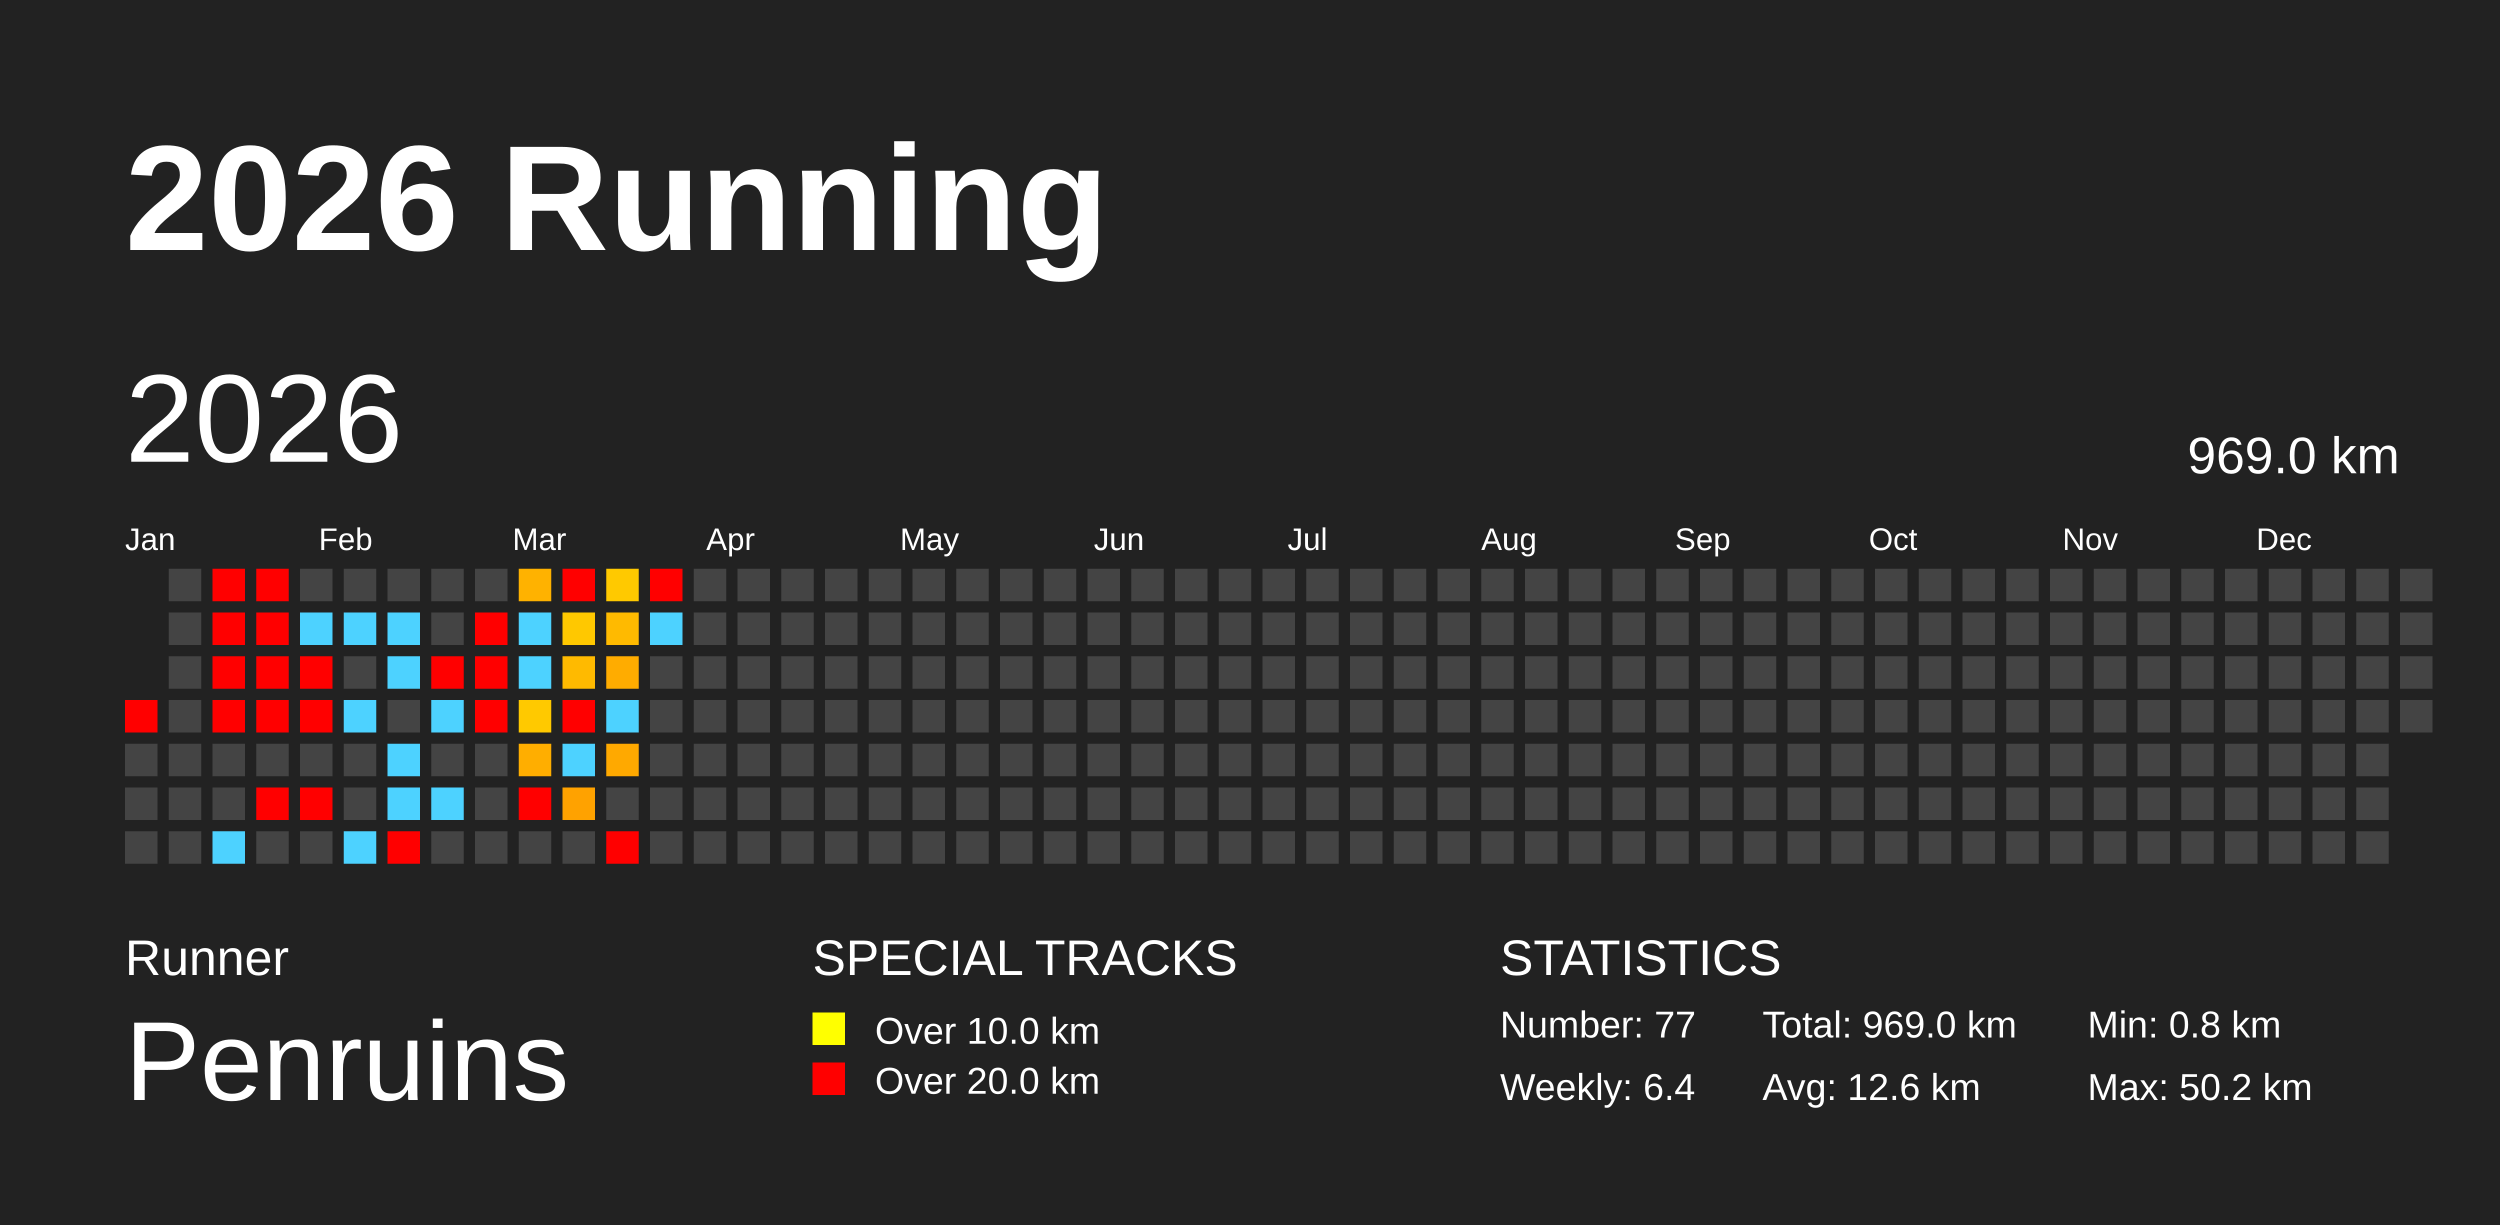
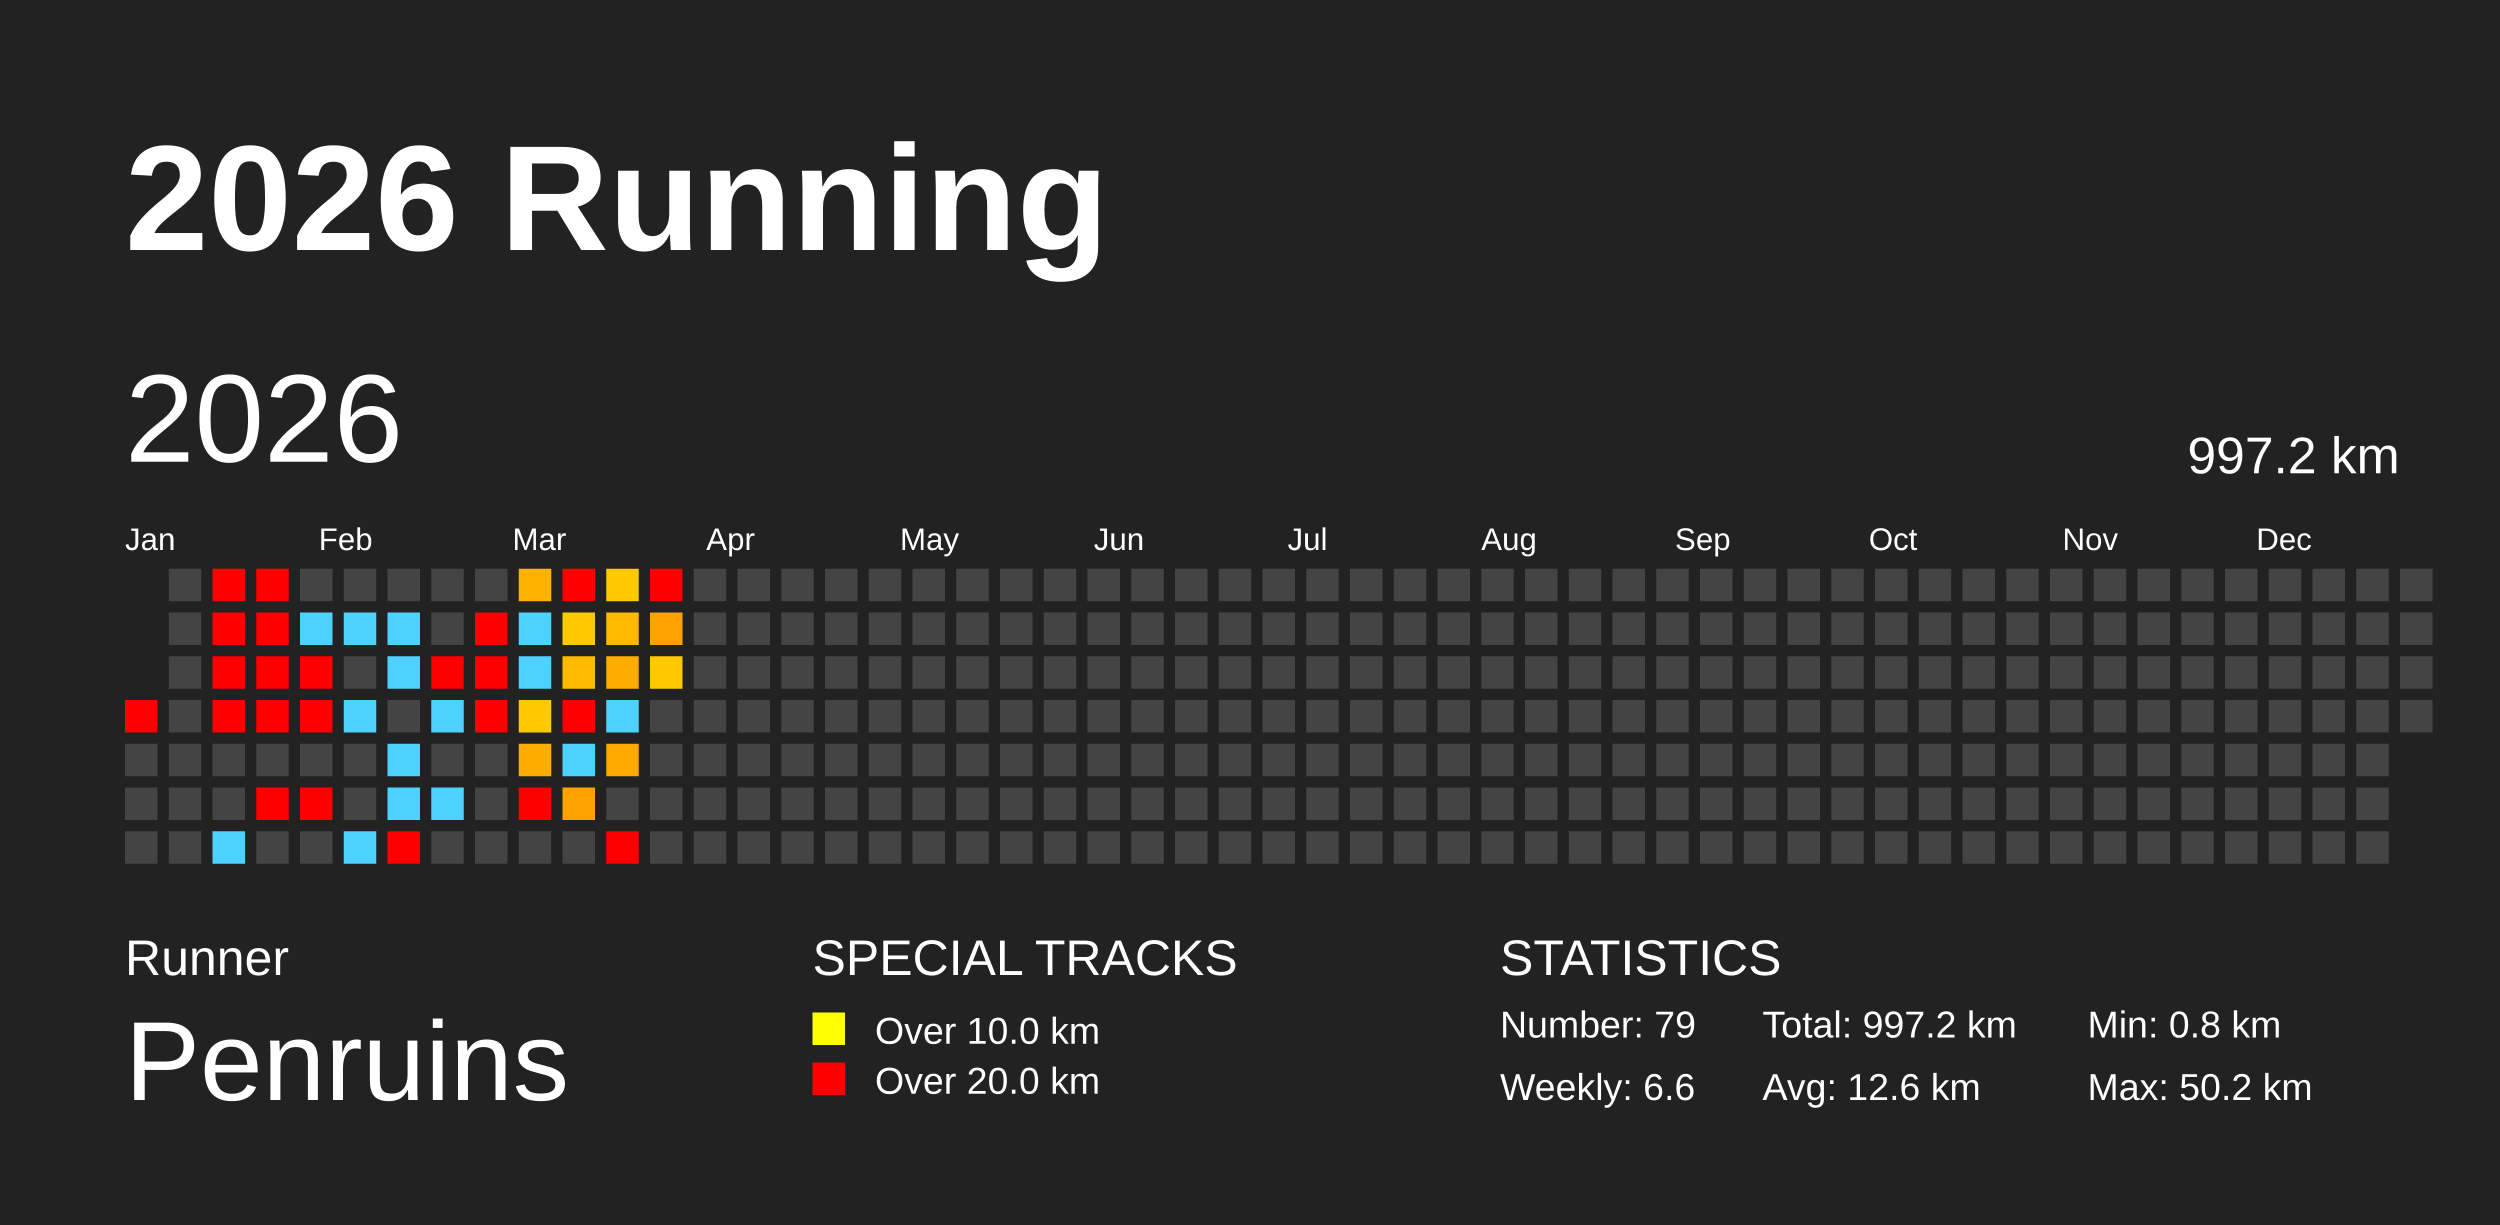
<svg xmlns="http://www.w3.org/2000/svg" baseProfile="full" height="98mm" version="1.1" viewBox="0,0,200,98" width="200mm">
  <defs />
  <rect fill="#222222" height="98" width="200" x="0" y="0" />
  <text fill="#FFFFFF" style="font-size:12px; font-family:Arial; font-weight:bold;" x="10" y="20">2026 Running</text>
  <text fill="#FFFFFF" style="font-size:4px; font-family:Arial" x="10" y="78">Runner</text>
  <text fill="#FFFFFF" style="font-size:9px; font-family:Arial" x="10" y="88">Penruins</text>
  <text fill="#FFFFFF" style="font-size:4px; font-family:Arial" x="65" y="78">SPECIAL TRACKS</text>
  <rect fill="yellow" height="2.6" width="2.6" x="65" y="81" />
  <text fill="#FFFFFF" style="font-size:3px; font-family:Arial" x="70" y="83.5">Over 10.0 km</text>
  <rect fill="red" height="2.6" width="2.6" x="65" y="85" />
  <text fill="#FFFFFF" style="font-size:3px; font-family:Arial" x="70" y="87.5">Over 20.0 km</text>
  <text fill="#FFFFFF" style="font-size:4px; font-family:Arial" x="120" y="78">STATISTICS</text>
-   <text fill="#FFFFFF" style="font-size:3px; font-family:Arial" x="120" y="83">Number: 77</text>
-   <text fill="#FFFFFF" style="font-size:3px; font-family:Arial" x="120" y="88">Weekly: 6.4</text>
-   <text fill="#FFFFFF" style="font-size:3px; font-family:Arial" x="141" y="83">Total: 969.0 km</text>
+   <text fill="#FFFFFF" style="font-size:3px; font-family:Arial" x="120" y="83">Number: 79</text>
+   <text fill="#FFFFFF" style="font-size:3px; font-family:Arial" x="120" y="88">Weekly: 6.6</text>
+   <text fill="#FFFFFF" style="font-size:3px; font-family:Arial" x="141" y="83">Total: 997.2 km</text>
  <text fill="#FFFFFF" style="font-size:3px; font-family:Arial" x="141" y="88">Avg: 12.6 km</text>
  <text fill="#FFFFFF" style="font-size:3px; font-family:Arial" x="167" y="83">Min: 0.8 km</text>
  <text fill="#FFFFFF" style="font-size:3px; font-family:Arial" x="167" y="88">Max: 50.2 km</text>
  <text dominant-baseline="hanging" fill="#FFFFFF" style="font-size:10.0px; font-family:Arial;" x="10" y="30">2026</text>
-   <text dominant-baseline="hanging" fill="#FFFFFF" style="font-size:4.125px; font-family:Arial;" x="175" y="35">969.0 km</text>
+   <text dominant-baseline="hanging" fill="#FFFFFF" style="font-size:4.125px; font-family:Arial;" x="175" y="35">997.2 km</text>
  <text fill="#FFFFFF" style="font-size:2.5px; font-family:Arial" x="10.0" y="44">Jan</text>
  <text fill="#FFFFFF" style="font-size:2.5px; font-family:Arial" x="25.5" y="44">Feb</text>
  <text fill="#FFFFFF" style="font-size:2.5px; font-family:Arial" x="41.0" y="44">Mar</text>
  <text fill="#FFFFFF" style="font-size:2.5px; font-family:Arial" x="56.5" y="44">Apr</text>
  <text fill="#FFFFFF" style="font-size:2.5px; font-family:Arial" x="72.0" y="44">May</text>
  <text fill="#FFFFFF" style="font-size:2.5px; font-family:Arial" x="87.5" y="44">Jun</text>
  <text fill="#FFFFFF" style="font-size:2.5px; font-family:Arial" x="103.0" y="44">Jul</text>
  <text fill="#FFFFFF" style="font-size:2.5px; font-family:Arial" x="118.5" y="44">Aug</text>
  <text fill="#FFFFFF" style="font-size:2.5px; font-family:Arial" x="134.0" y="44">Sep</text>
  <text fill="#FFFFFF" style="font-size:2.5px; font-family:Arial" x="149.5" y="44">Oct</text>
  <text fill="#FFFFFF" style="font-size:2.5px; font-family:Arial" x="165.0" y="44">Nov</text>
  <text fill="#FFFFFF" style="font-size:2.5px; font-family:Arial" x="180.5" y="44">Dec</text>
  <rect fill="red" height="2.6" width="2.6" x="10.0" y="56.0" />
  <rect fill="#444444" height="2.6" width="2.6" x="10.0" y="59.5" />
  <rect fill="#444444" height="2.6" width="2.6" x="10.0" y="63.0" />
  <rect fill="#444444" height="2.6" width="2.6" x="10.0" y="66.5" />
  <rect fill="#444444" height="2.6" width="2.6" x="13.5" y="45.5" />
  <rect fill="#444444" height="2.6" width="2.6" x="13.5" y="49.0" />
  <rect fill="#444444" height="2.6" width="2.6" x="13.5" y="52.5" />
  <rect fill="#444444" height="2.6" width="2.6" x="13.5" y="56.0" />
  <rect fill="#444444" height="2.6" width="2.6" x="13.5" y="59.5" />
  <rect fill="#444444" height="2.6" width="2.6" x="13.5" y="63.0" />
  <rect fill="#444444" height="2.6" width="2.6" x="13.5" y="66.5" />
  <rect fill="red" height="2.6" width="2.6" x="17.0" y="45.5" />
  <rect fill="red" height="2.6" width="2.6" x="17.0" y="49.0" />
  <rect fill="red" height="2.6" width="2.6" x="17.0" y="52.5" />
  <rect fill="red" height="2.6" width="2.6" x="17.0" y="56.0" />
  <rect fill="#444444" height="2.6" width="2.6" x="17.0" y="59.5" />
  <rect fill="#444444" height="2.6" width="2.6" x="17.0" y="63.0" />
  <rect fill="#4dd2ff" height="2.6" width="2.6" x="17.0" y="66.5" />
  <rect fill="red" height="2.6" width="2.6" x="20.5" y="45.5" />
  <rect fill="red" height="2.6" width="2.6" x="20.5" y="49.0" />
  <rect fill="red" height="2.6" width="2.6" x="20.5" y="52.5" />
  <rect fill="red" height="2.6" width="2.6" x="20.5" y="56.0" />
  <rect fill="#444444" height="2.6" width="2.6" x="20.5" y="59.5" />
  <rect fill="red" height="2.6" width="2.6" x="20.5" y="63.0" />
  <rect fill="#444444" height="2.6" width="2.6" x="20.5" y="66.5" />
  <rect fill="#444444" height="2.6" width="2.6" x="24.0" y="45.5" />
  <rect fill="#4dd2ff" height="2.6" width="2.6" x="24.0" y="49.0" />
  <rect fill="red" height="2.6" width="2.6" x="24.0" y="52.5" />
  <rect fill="red" height="2.6" width="2.6" x="24.0" y="56.0" />
  <rect fill="#444444" height="2.6" width="2.6" x="24.0" y="59.5" />
  <rect fill="red" height="2.6" width="2.6" x="24.0" y="63.0" />
  <rect fill="#444444" height="2.6" width="2.6" x="24.0" y="66.5" />
  <rect fill="#444444" height="2.6" width="2.6" x="27.5" y="45.5" />
  <rect fill="#4dd2ff" height="2.6" width="2.6" x="27.5" y="49.0" />
  <rect fill="#444444" height="2.6" width="2.6" x="27.5" y="52.5" />
  <rect fill="#4dd2ff" height="2.6" width="2.6" x="27.5" y="56.0" />
  <rect fill="#444444" height="2.6" width="2.6" x="27.5" y="59.5" />
  <rect fill="#444444" height="2.6" width="2.6" x="27.5" y="63.0" />
  <rect fill="#4dd2ff" height="2.6" width="2.6" x="27.5" y="66.5" />
  <rect fill="#444444" height="2.6" width="2.6" x="31.0" y="45.5" />
  <rect fill="#4dd2ff" height="2.6" width="2.6" x="31.0" y="49.0" />
  <rect fill="#4dd2ff" height="2.6" width="2.6" x="31.0" y="52.5" />
  <rect fill="#444444" height="2.6" width="2.6" x="31.0" y="56.0" />
  <rect fill="#4dd2ff" height="2.6" width="2.6" x="31.0" y="59.5" />
  <rect fill="#4dd2ff" height="2.6" width="2.6" x="31.0" y="63.0" />
  <rect fill="red" height="2.6" width="2.6" x="31.0" y="66.5" />
  <rect fill="#444444" height="2.6" width="2.6" x="34.5" y="45.5" />
  <rect fill="#444444" height="2.6" width="2.6" x="34.5" y="49.0" />
  <rect fill="red" height="2.6" width="2.6" x="34.5" y="52.5" />
  <rect fill="#4dd2ff" height="2.6" width="2.6" x="34.5" y="56.0" />
  <rect fill="#444444" height="2.6" width="2.6" x="34.5" y="59.5" />
  <rect fill="#4dd2ff" height="2.6" width="2.6" x="34.5" y="63.0" />
  <rect fill="#444444" height="2.6" width="2.6" x="34.5" y="66.5" />
  <rect fill="#444444" height="2.6" width="2.6" x="38.0" y="45.5" />
  <rect fill="red" height="2.6" width="2.6" x="38.0" y="49.0" />
  <rect fill="red" height="2.6" width="2.6" x="38.0" y="52.5" />
  <rect fill="red" height="2.6" width="2.6" x="38.0" y="56.0" />
  <rect fill="#444444" height="2.6" width="2.6" x="38.0" y="59.5" />
  <rect fill="#444444" height="2.6" width="2.6" x="38.0" y="63.0" />
  <rect fill="#444444" height="2.6" width="2.6" x="38.0" y="66.5" />
  <rect fill="#ffb200" height="2.6" width="2.6" x="41.5" y="45.5" />
  <rect fill="#4dd2ff" height="2.6" width="2.6" x="41.5" y="49.0" />
  <rect fill="#4dd2ff" height="2.6" width="2.6" x="41.5" y="52.5" />
  <rect fill="#ffc900" height="2.6" width="2.6" x="41.5" y="56.0" />
  <rect fill="#ffae00" height="2.6" width="2.6" x="41.5" y="59.5" />
  <rect fill="red" height="2.6" width="2.6" x="41.5" y="63.0" />
  <rect fill="#444444" height="2.6" width="2.6" x="41.5" y="66.5" />
  <rect fill="red" height="2.6" width="2.6" x="45.0" y="45.5" />
  <rect fill="#ffc800" height="2.6" width="2.6" x="45.0" y="49.0" />
  <rect fill="#ffba00" height="2.6" width="2.6" x="45.0" y="52.5" />
  <rect fill="red" height="2.6" width="2.6" x="45.0" y="56.0" />
  <rect fill="#4dd2ff" height="2.6" width="2.6" x="45.0" y="59.5" />
  <rect fill="#ffa200" height="2.6" width="2.6" x="45.0" y="63.0" />
  <rect fill="#444444" height="2.6" width="2.6" x="45.0" y="66.5" />
  <rect fill="#ffc900" height="2.6" width="2.6" x="48.5" y="45.5" />
  <rect fill="#ffba00" height="2.6" width="2.6" x="48.5" y="49.0" />
  <rect fill="#ffac00" height="2.6" width="2.6" x="48.5" y="52.5" />
  <rect fill="#4dd2ff" height="2.6" width="2.6" x="48.5" y="56.0" />
  <rect fill="#ffa900" height="2.6" width="2.6" x="48.5" y="59.5" />
  <rect fill="#444444" height="2.6" width="2.6" x="48.5" y="63.0" />
  <rect fill="red" height="2.6" width="2.6" x="48.5" y="66.5" />
  <rect fill="red" height="2.6" width="2.6" x="52.0" y="45.5" />
-   <rect fill="#4dd2ff" height="2.6" width="2.6" x="52.0" y="49.0" />
-   <rect fill="#444444" height="2.6" width="2.6" x="52.0" y="52.5" />
+   <rect fill="#ffa200" height="2.6" width="2.6" x="52.0" y="49.0" />
+   <rect fill="#ffc800" height="2.6" width="2.6" x="52.0" y="52.5" />
  <rect fill="#444444" height="2.6" width="2.6" x="52.0" y="56.0" />
  <rect fill="#444444" height="2.6" width="2.6" x="52.0" y="59.5" />
  <rect fill="#444444" height="2.6" width="2.6" x="52.0" y="63.0" />
  <rect fill="#444444" height="2.6" width="2.6" x="52.0" y="66.5" />
  <rect fill="#444444" height="2.6" width="2.6" x="55.5" y="45.5" />
  <rect fill="#444444" height="2.6" width="2.6" x="55.5" y="49.0" />
  <rect fill="#444444" height="2.6" width="2.6" x="55.5" y="52.5" />
  <rect fill="#444444" height="2.6" width="2.6" x="55.5" y="56.0" />
  <rect fill="#444444" height="2.6" width="2.6" x="55.5" y="59.5" />
  <rect fill="#444444" height="2.6" width="2.6" x="55.5" y="63.0" />
  <rect fill="#444444" height="2.6" width="2.6" x="55.5" y="66.5" />
  <rect fill="#444444" height="2.6" width="2.6" x="59.0" y="45.5" />
  <rect fill="#444444" height="2.6" width="2.6" x="59.0" y="49.0" />
  <rect fill="#444444" height="2.6" width="2.6" x="59.0" y="52.5" />
  <rect fill="#444444" height="2.6" width="2.6" x="59.0" y="56.0" />
  <rect fill="#444444" height="2.6" width="2.6" x="59.0" y="59.5" />
  <rect fill="#444444" height="2.6" width="2.6" x="59.0" y="63.0" />
  <rect fill="#444444" height="2.6" width="2.6" x="59.0" y="66.5" />
  <rect fill="#444444" height="2.6" width="2.6" x="62.5" y="45.5" />
  <rect fill="#444444" height="2.6" width="2.6" x="62.5" y="49.0" />
  <rect fill="#444444" height="2.6" width="2.6" x="62.5" y="52.5" />
  <rect fill="#444444" height="2.6" width="2.6" x="62.5" y="56.0" />
  <rect fill="#444444" height="2.6" width="2.6" x="62.5" y="59.5" />
  <rect fill="#444444" height="2.6" width="2.6" x="62.5" y="63.0" />
  <rect fill="#444444" height="2.6" width="2.6" x="62.5" y="66.5" />
  <rect fill="#444444" height="2.6" width="2.6" x="66.0" y="45.5" />
  <rect fill="#444444" height="2.6" width="2.6" x="66.0" y="49.0" />
  <rect fill="#444444" height="2.6" width="2.6" x="66.0" y="52.5" />
  <rect fill="#444444" height="2.6" width="2.6" x="66.0" y="56.0" />
  <rect fill="#444444" height="2.6" width="2.6" x="66.0" y="59.5" />
  <rect fill="#444444" height="2.6" width="2.6" x="66.0" y="63.0" />
  <rect fill="#444444" height="2.6" width="2.6" x="66.0" y="66.5" />
  <rect fill="#444444" height="2.6" width="2.6" x="69.5" y="45.5" />
  <rect fill="#444444" height="2.6" width="2.6" x="69.5" y="49.0" />
  <rect fill="#444444" height="2.6" width="2.6" x="69.5" y="52.5" />
  <rect fill="#444444" height="2.6" width="2.6" x="69.5" y="56.0" />
  <rect fill="#444444" height="2.6" width="2.6" x="69.5" y="59.5" />
  <rect fill="#444444" height="2.6" width="2.6" x="69.5" y="63.0" />
  <rect fill="#444444" height="2.6" width="2.6" x="69.5" y="66.5" />
  <rect fill="#444444" height="2.6" width="2.6" x="73.0" y="45.5" />
  <rect fill="#444444" height="2.6" width="2.6" x="73.0" y="49.0" />
  <rect fill="#444444" height="2.6" width="2.6" x="73.0" y="52.5" />
  <rect fill="#444444" height="2.6" width="2.6" x="73.0" y="56.0" />
  <rect fill="#444444" height="2.6" width="2.6" x="73.0" y="59.5" />
  <rect fill="#444444" height="2.6" width="2.6" x="73.0" y="63.0" />
  <rect fill="#444444" height="2.6" width="2.6" x="73.0" y="66.5" />
  <rect fill="#444444" height="2.6" width="2.6" x="76.5" y="45.5" />
  <rect fill="#444444" height="2.6" width="2.6" x="76.5" y="49.0" />
  <rect fill="#444444" height="2.6" width="2.6" x="76.5" y="52.5" />
  <rect fill="#444444" height="2.6" width="2.6" x="76.5" y="56.0" />
  <rect fill="#444444" height="2.6" width="2.6" x="76.5" y="59.5" />
  <rect fill="#444444" height="2.6" width="2.6" x="76.5" y="63.0" />
  <rect fill="#444444" height="2.6" width="2.6" x="76.5" y="66.5" />
  <rect fill="#444444" height="2.6" width="2.6" x="80.0" y="45.5" />
  <rect fill="#444444" height="2.6" width="2.6" x="80.0" y="49.0" />
  <rect fill="#444444" height="2.6" width="2.6" x="80.0" y="52.5" />
  <rect fill="#444444" height="2.6" width="2.6" x="80.0" y="56.0" />
  <rect fill="#444444" height="2.6" width="2.6" x="80.0" y="59.5" />
  <rect fill="#444444" height="2.6" width="2.6" x="80.0" y="63.0" />
  <rect fill="#444444" height="2.6" width="2.6" x="80.0" y="66.5" />
  <rect fill="#444444" height="2.6" width="2.6" x="83.5" y="45.5" />
  <rect fill="#444444" height="2.6" width="2.6" x="83.5" y="49.0" />
  <rect fill="#444444" height="2.6" width="2.6" x="83.5" y="52.5" />
  <rect fill="#444444" height="2.6" width="2.6" x="83.5" y="56.0" />
  <rect fill="#444444" height="2.6" width="2.6" x="83.5" y="59.5" />
  <rect fill="#444444" height="2.6" width="2.6" x="83.5" y="63.0" />
  <rect fill="#444444" height="2.6" width="2.6" x="83.5" y="66.5" />
  <rect fill="#444444" height="2.6" width="2.6" x="87.0" y="45.5" />
  <rect fill="#444444" height="2.6" width="2.6" x="87.0" y="49.0" />
  <rect fill="#444444" height="2.6" width="2.6" x="87.0" y="52.5" />
  <rect fill="#444444" height="2.6" width="2.6" x="87.0" y="56.0" />
  <rect fill="#444444" height="2.6" width="2.6" x="87.0" y="59.5" />
  <rect fill="#444444" height="2.6" width="2.6" x="87.0" y="63.0" />
  <rect fill="#444444" height="2.6" width="2.6" x="87.0" y="66.5" />
  <rect fill="#444444" height="2.6" width="2.6" x="90.5" y="45.5" />
  <rect fill="#444444" height="2.6" width="2.6" x="90.5" y="49.0" />
  <rect fill="#444444" height="2.6" width="2.6" x="90.5" y="52.5" />
  <rect fill="#444444" height="2.6" width="2.6" x="90.5" y="56.0" />
  <rect fill="#444444" height="2.6" width="2.6" x="90.5" y="59.5" />
  <rect fill="#444444" height="2.6" width="2.6" x="90.5" y="63.0" />
  <rect fill="#444444" height="2.6" width="2.6" x="90.5" y="66.5" />
  <rect fill="#444444" height="2.6" width="2.6" x="94.0" y="45.5" />
  <rect fill="#444444" height="2.6" width="2.6" x="94.0" y="49.0" />
  <rect fill="#444444" height="2.6" width="2.6" x="94.0" y="52.5" />
  <rect fill="#444444" height="2.6" width="2.6" x="94.0" y="56.0" />
  <rect fill="#444444" height="2.6" width="2.6" x="94.0" y="59.5" />
  <rect fill="#444444" height="2.6" width="2.6" x="94.0" y="63.0" />
  <rect fill="#444444" height="2.6" width="2.6" x="94.0" y="66.5" />
  <rect fill="#444444" height="2.6" width="2.6" x="97.5" y="45.5" />
  <rect fill="#444444" height="2.6" width="2.6" x="97.5" y="49.0" />
  <rect fill="#444444" height="2.6" width="2.6" x="97.5" y="52.5" />
  <rect fill="#444444" height="2.6" width="2.6" x="97.5" y="56.0" />
  <rect fill="#444444" height="2.6" width="2.6" x="97.5" y="59.5" />
  <rect fill="#444444" height="2.6" width="2.6" x="97.5" y="63.0" />
  <rect fill="#444444" height="2.6" width="2.6" x="97.5" y="66.5" />
  <rect fill="#444444" height="2.6" width="2.6" x="101.0" y="45.5" />
  <rect fill="#444444" height="2.6" width="2.6" x="101.0" y="49.0" />
  <rect fill="#444444" height="2.6" width="2.6" x="101.0" y="52.5" />
  <rect fill="#444444" height="2.6" width="2.6" x="101.0" y="56.0" />
  <rect fill="#444444" height="2.6" width="2.6" x="101.0" y="59.5" />
  <rect fill="#444444" height="2.6" width="2.6" x="101.0" y="63.0" />
  <rect fill="#444444" height="2.6" width="2.6" x="101.0" y="66.5" />
  <rect fill="#444444" height="2.6" width="2.6" x="104.5" y="45.5" />
  <rect fill="#444444" height="2.6" width="2.6" x="104.5" y="49.0" />
  <rect fill="#444444" height="2.6" width="2.6" x="104.5" y="52.5" />
  <rect fill="#444444" height="2.6" width="2.6" x="104.5" y="56.0" />
  <rect fill="#444444" height="2.6" width="2.6" x="104.5" y="59.5" />
  <rect fill="#444444" height="2.6" width="2.6" x="104.5" y="63.0" />
  <rect fill="#444444" height="2.6" width="2.6" x="104.5" y="66.5" />
  <rect fill="#444444" height="2.6" width="2.6" x="108.0" y="45.5" />
  <rect fill="#444444" height="2.6" width="2.6" x="108.0" y="49.0" />
  <rect fill="#444444" height="2.6" width="2.6" x="108.0" y="52.5" />
  <rect fill="#444444" height="2.6" width="2.6" x="108.0" y="56.0" />
  <rect fill="#444444" height="2.6" width="2.6" x="108.0" y="59.5" />
  <rect fill="#444444" height="2.6" width="2.6" x="108.0" y="63.0" />
  <rect fill="#444444" height="2.6" width="2.6" x="108.0" y="66.5" />
  <rect fill="#444444" height="2.6" width="2.6" x="111.5" y="45.5" />
  <rect fill="#444444" height="2.6" width="2.6" x="111.5" y="49.0" />
  <rect fill="#444444" height="2.6" width="2.6" x="111.5" y="52.5" />
  <rect fill="#444444" height="2.6" width="2.6" x="111.5" y="56.0" />
  <rect fill="#444444" height="2.6" width="2.6" x="111.5" y="59.5" />
  <rect fill="#444444" height="2.6" width="2.6" x="111.5" y="63.0" />
  <rect fill="#444444" height="2.6" width="2.6" x="111.5" y="66.5" />
  <rect fill="#444444" height="2.6" width="2.6" x="115.0" y="45.5" />
  <rect fill="#444444" height="2.6" width="2.6" x="115.0" y="49.0" />
  <rect fill="#444444" height="2.6" width="2.6" x="115.0" y="52.5" />
  <rect fill="#444444" height="2.6" width="2.6" x="115.0" y="56.0" />
  <rect fill="#444444" height="2.6" width="2.6" x="115.0" y="59.5" />
  <rect fill="#444444" height="2.6" width="2.6" x="115.0" y="63.0" />
  <rect fill="#444444" height="2.6" width="2.6" x="115.0" y="66.5" />
  <rect fill="#444444" height="2.6" width="2.6" x="118.5" y="45.5" />
  <rect fill="#444444" height="2.6" width="2.6" x="118.5" y="49.0" />
  <rect fill="#444444" height="2.6" width="2.6" x="118.5" y="52.5" />
  <rect fill="#444444" height="2.6" width="2.6" x="118.5" y="56.0" />
  <rect fill="#444444" height="2.6" width="2.6" x="118.5" y="59.5" />
  <rect fill="#444444" height="2.6" width="2.6" x="118.5" y="63.0" />
  <rect fill="#444444" height="2.6" width="2.6" x="118.5" y="66.5" />
  <rect fill="#444444" height="2.6" width="2.6" x="122.0" y="45.5" />
  <rect fill="#444444" height="2.6" width="2.6" x="122.0" y="49.0" />
  <rect fill="#444444" height="2.6" width="2.6" x="122.0" y="52.5" />
  <rect fill="#444444" height="2.6" width="2.6" x="122.0" y="56.0" />
  <rect fill="#444444" height="2.6" width="2.6" x="122.0" y="59.5" />
  <rect fill="#444444" height="2.6" width="2.6" x="122.0" y="63.0" />
  <rect fill="#444444" height="2.6" width="2.6" x="122.0" y="66.5" />
  <rect fill="#444444" height="2.6" width="2.6" x="125.5" y="45.5" />
  <rect fill="#444444" height="2.6" width="2.6" x="125.5" y="49.0" />
  <rect fill="#444444" height="2.6" width="2.6" x="125.5" y="52.5" />
  <rect fill="#444444" height="2.6" width="2.6" x="125.5" y="56.0" />
  <rect fill="#444444" height="2.6" width="2.6" x="125.5" y="59.5" />
  <rect fill="#444444" height="2.6" width="2.6" x="125.5" y="63.0" />
  <rect fill="#444444" height="2.6" width="2.6" x="125.5" y="66.5" />
  <rect fill="#444444" height="2.6" width="2.6" x="129.0" y="45.5" />
  <rect fill="#444444" height="2.6" width="2.6" x="129.0" y="49.0" />
  <rect fill="#444444" height="2.6" width="2.6" x="129.0" y="52.5" />
  <rect fill="#444444" height="2.6" width="2.6" x="129.0" y="56.0" />
  <rect fill="#444444" height="2.6" width="2.6" x="129.0" y="59.5" />
  <rect fill="#444444" height="2.6" width="2.6" x="129.0" y="63.0" />
  <rect fill="#444444" height="2.6" width="2.6" x="129.0" y="66.5" />
  <rect fill="#444444" height="2.6" width="2.6" x="132.5" y="45.5" />
  <rect fill="#444444" height="2.6" width="2.6" x="132.5" y="49.0" />
  <rect fill="#444444" height="2.6" width="2.6" x="132.5" y="52.5" />
  <rect fill="#444444" height="2.6" width="2.6" x="132.5" y="56.0" />
  <rect fill="#444444" height="2.6" width="2.6" x="132.5" y="59.5" />
  <rect fill="#444444" height="2.6" width="2.6" x="132.5" y="63.0" />
  <rect fill="#444444" height="2.6" width="2.6" x="132.5" y="66.5" />
  <rect fill="#444444" height="2.6" width="2.6" x="136.0" y="45.5" />
  <rect fill="#444444" height="2.6" width="2.6" x="136.0" y="49.0" />
  <rect fill="#444444" height="2.6" width="2.6" x="136.0" y="52.5" />
  <rect fill="#444444" height="2.6" width="2.6" x="136.0" y="56.0" />
  <rect fill="#444444" height="2.6" width="2.6" x="136.0" y="59.5" />
  <rect fill="#444444" height="2.6" width="2.6" x="136.0" y="63.0" />
  <rect fill="#444444" height="2.6" width="2.6" x="136.0" y="66.5" />
  <rect fill="#444444" height="2.6" width="2.6" x="139.5" y="45.5" />
  <rect fill="#444444" height="2.6" width="2.6" x="139.5" y="49.0" />
  <rect fill="#444444" height="2.6" width="2.6" x="139.5" y="52.5" />
  <rect fill="#444444" height="2.6" width="2.6" x="139.5" y="56.0" />
  <rect fill="#444444" height="2.6" width="2.6" x="139.5" y="59.5" />
  <rect fill="#444444" height="2.6" width="2.6" x="139.5" y="63.0" />
  <rect fill="#444444" height="2.6" width="2.6" x="139.5" y="66.5" />
  <rect fill="#444444" height="2.6" width="2.6" x="143.0" y="45.5" />
  <rect fill="#444444" height="2.6" width="2.6" x="143.0" y="49.0" />
  <rect fill="#444444" height="2.6" width="2.6" x="143.0" y="52.5" />
  <rect fill="#444444" height="2.6" width="2.6" x="143.0" y="56.0" />
  <rect fill="#444444" height="2.6" width="2.6" x="143.0" y="59.5" />
  <rect fill="#444444" height="2.6" width="2.6" x="143.0" y="63.0" />
  <rect fill="#444444" height="2.6" width="2.6" x="143.0" y="66.5" />
  <rect fill="#444444" height="2.6" width="2.6" x="146.5" y="45.5" />
  <rect fill="#444444" height="2.6" width="2.6" x="146.5" y="49.0" />
  <rect fill="#444444" height="2.6" width="2.6" x="146.5" y="52.5" />
  <rect fill="#444444" height="2.6" width="2.6" x="146.5" y="56.0" />
  <rect fill="#444444" height="2.6" width="2.6" x="146.5" y="59.5" />
  <rect fill="#444444" height="2.6" width="2.6" x="146.5" y="63.0" />
  <rect fill="#444444" height="2.6" width="2.6" x="146.5" y="66.5" />
  <rect fill="#444444" height="2.6" width="2.6" x="150.0" y="45.5" />
  <rect fill="#444444" height="2.6" width="2.6" x="150.0" y="49.0" />
  <rect fill="#444444" height="2.6" width="2.6" x="150.0" y="52.5" />
  <rect fill="#444444" height="2.6" width="2.6" x="150.0" y="56.0" />
  <rect fill="#444444" height="2.6" width="2.6" x="150.0" y="59.5" />
  <rect fill="#444444" height="2.6" width="2.6" x="150.0" y="63.0" />
  <rect fill="#444444" height="2.6" width="2.6" x="150.0" y="66.5" />
  <rect fill="#444444" height="2.6" width="2.6" x="153.5" y="45.5" />
  <rect fill="#444444" height="2.6" width="2.6" x="153.5" y="49.0" />
  <rect fill="#444444" height="2.6" width="2.6" x="153.5" y="52.5" />
  <rect fill="#444444" height="2.6" width="2.6" x="153.5" y="56.0" />
  <rect fill="#444444" height="2.6" width="2.6" x="153.5" y="59.5" />
  <rect fill="#444444" height="2.6" width="2.6" x="153.5" y="63.0" />
  <rect fill="#444444" height="2.6" width="2.6" x="153.5" y="66.5" />
  <rect fill="#444444" height="2.6" width="2.6" x="157.0" y="45.5" />
  <rect fill="#444444" height="2.6" width="2.6" x="157.0" y="49.0" />
  <rect fill="#444444" height="2.6" width="2.6" x="157.0" y="52.5" />
  <rect fill="#444444" height="2.6" width="2.6" x="157.0" y="56.0" />
  <rect fill="#444444" height="2.6" width="2.6" x="157.0" y="59.5" />
  <rect fill="#444444" height="2.6" width="2.6" x="157.0" y="63.0" />
  <rect fill="#444444" height="2.6" width="2.6" x="157.0" y="66.5" />
  <rect fill="#444444" height="2.6" width="2.6" x="160.5" y="45.5" />
  <rect fill="#444444" height="2.6" width="2.6" x="160.5" y="49.0" />
  <rect fill="#444444" height="2.6" width="2.6" x="160.5" y="52.5" />
  <rect fill="#444444" height="2.6" width="2.6" x="160.5" y="56.0" />
  <rect fill="#444444" height="2.6" width="2.6" x="160.5" y="59.5" />
  <rect fill="#444444" height="2.6" width="2.6" x="160.5" y="63.0" />
  <rect fill="#444444" height="2.6" width="2.6" x="160.5" y="66.5" />
  <rect fill="#444444" height="2.6" width="2.6" x="164.0" y="45.5" />
  <rect fill="#444444" height="2.6" width="2.6" x="164.0" y="49.0" />
  <rect fill="#444444" height="2.6" width="2.6" x="164.0" y="52.5" />
  <rect fill="#444444" height="2.6" width="2.6" x="164.0" y="56.0" />
  <rect fill="#444444" height="2.6" width="2.6" x="164.0" y="59.5" />
  <rect fill="#444444" height="2.6" width="2.6" x="164.0" y="63.0" />
  <rect fill="#444444" height="2.6" width="2.6" x="164.0" y="66.5" />
  <rect fill="#444444" height="2.6" width="2.6" x="167.5" y="45.5" />
  <rect fill="#444444" height="2.6" width="2.6" x="167.5" y="49.0" />
  <rect fill="#444444" height="2.6" width="2.6" x="167.5" y="52.5" />
  <rect fill="#444444" height="2.6" width="2.6" x="167.5" y="56.0" />
  <rect fill="#444444" height="2.6" width="2.6" x="167.5" y="59.5" />
  <rect fill="#444444" height="2.6" width="2.6" x="167.5" y="63.0" />
  <rect fill="#444444" height="2.6" width="2.6" x="167.5" y="66.5" />
  <rect fill="#444444" height="2.6" width="2.6" x="171.0" y="45.5" />
  <rect fill="#444444" height="2.6" width="2.6" x="171.0" y="49.0" />
  <rect fill="#444444" height="2.6" width="2.6" x="171.0" y="52.5" />
  <rect fill="#444444" height="2.6" width="2.6" x="171.0" y="56.0" />
  <rect fill="#444444" height="2.6" width="2.6" x="171.0" y="59.5" />
  <rect fill="#444444" height="2.6" width="2.6" x="171.0" y="63.0" />
  <rect fill="#444444" height="2.6" width="2.6" x="171.0" y="66.5" />
  <rect fill="#444444" height="2.6" width="2.6" x="174.5" y="45.5" />
  <rect fill="#444444" height="2.6" width="2.6" x="174.5" y="49.0" />
  <rect fill="#444444" height="2.6" width="2.6" x="174.5" y="52.5" />
  <rect fill="#444444" height="2.6" width="2.6" x="174.5" y="56.0" />
  <rect fill="#444444" height="2.6" width="2.6" x="174.5" y="59.5" />
  <rect fill="#444444" height="2.6" width="2.6" x="174.5" y="63.0" />
  <rect fill="#444444" height="2.6" width="2.6" x="174.5" y="66.5" />
  <rect fill="#444444" height="2.6" width="2.6" x="178.0" y="45.5" />
  <rect fill="#444444" height="2.6" width="2.6" x="178.0" y="49.0" />
  <rect fill="#444444" height="2.6" width="2.6" x="178.0" y="52.5" />
  <rect fill="#444444" height="2.6" width="2.6" x="178.0" y="56.0" />
  <rect fill="#444444" height="2.6" width="2.6" x="178.0" y="59.5" />
  <rect fill="#444444" height="2.6" width="2.6" x="178.0" y="63.0" />
  <rect fill="#444444" height="2.6" width="2.6" x="178.0" y="66.5" />
  <rect fill="#444444" height="2.6" width="2.6" x="181.5" y="45.5" />
  <rect fill="#444444" height="2.6" width="2.6" x="181.5" y="49.0" />
  <rect fill="#444444" height="2.6" width="2.6" x="181.5" y="52.5" />
  <rect fill="#444444" height="2.6" width="2.6" x="181.5" y="56.0" />
  <rect fill="#444444" height="2.6" width="2.6" x="181.5" y="59.5" />
  <rect fill="#444444" height="2.6" width="2.6" x="181.5" y="63.0" />
  <rect fill="#444444" height="2.6" width="2.6" x="181.5" y="66.5" />
  <rect fill="#444444" height="2.6" width="2.6" x="185.0" y="45.5" />
  <rect fill="#444444" height="2.6" width="2.6" x="185.0" y="49.0" />
  <rect fill="#444444" height="2.6" width="2.6" x="185.0" y="52.5" />
  <rect fill="#444444" height="2.6" width="2.6" x="185.0" y="56.0" />
  <rect fill="#444444" height="2.6" width="2.6" x="185.0" y="59.5" />
  <rect fill="#444444" height="2.6" width="2.6" x="185.0" y="63.0" />
  <rect fill="#444444" height="2.6" width="2.6" x="185.0" y="66.5" />
  <rect fill="#444444" height="2.6" width="2.6" x="188.5" y="45.5" />
  <rect fill="#444444" height="2.6" width="2.6" x="188.5" y="49.0" />
  <rect fill="#444444" height="2.6" width="2.6" x="188.5" y="52.5" />
  <rect fill="#444444" height="2.6" width="2.6" x="188.5" y="56.0" />
  <rect fill="#444444" height="2.6" width="2.6" x="188.5" y="59.5" />
  <rect fill="#444444" height="2.6" width="2.6" x="188.5" y="63.0" />
  <rect fill="#444444" height="2.6" width="2.6" x="188.5" y="66.5" />
  <rect fill="#444444" height="2.6" width="2.6" x="192.0" y="45.5" />
  <rect fill="#444444" height="2.6" width="2.6" x="192.0" y="49.0" />
  <rect fill="#444444" height="2.6" width="2.6" x="192.0" y="52.5" />
  <rect fill="#444444" height="2.6" width="2.6" x="192.0" y="56.0" />
</svg>
